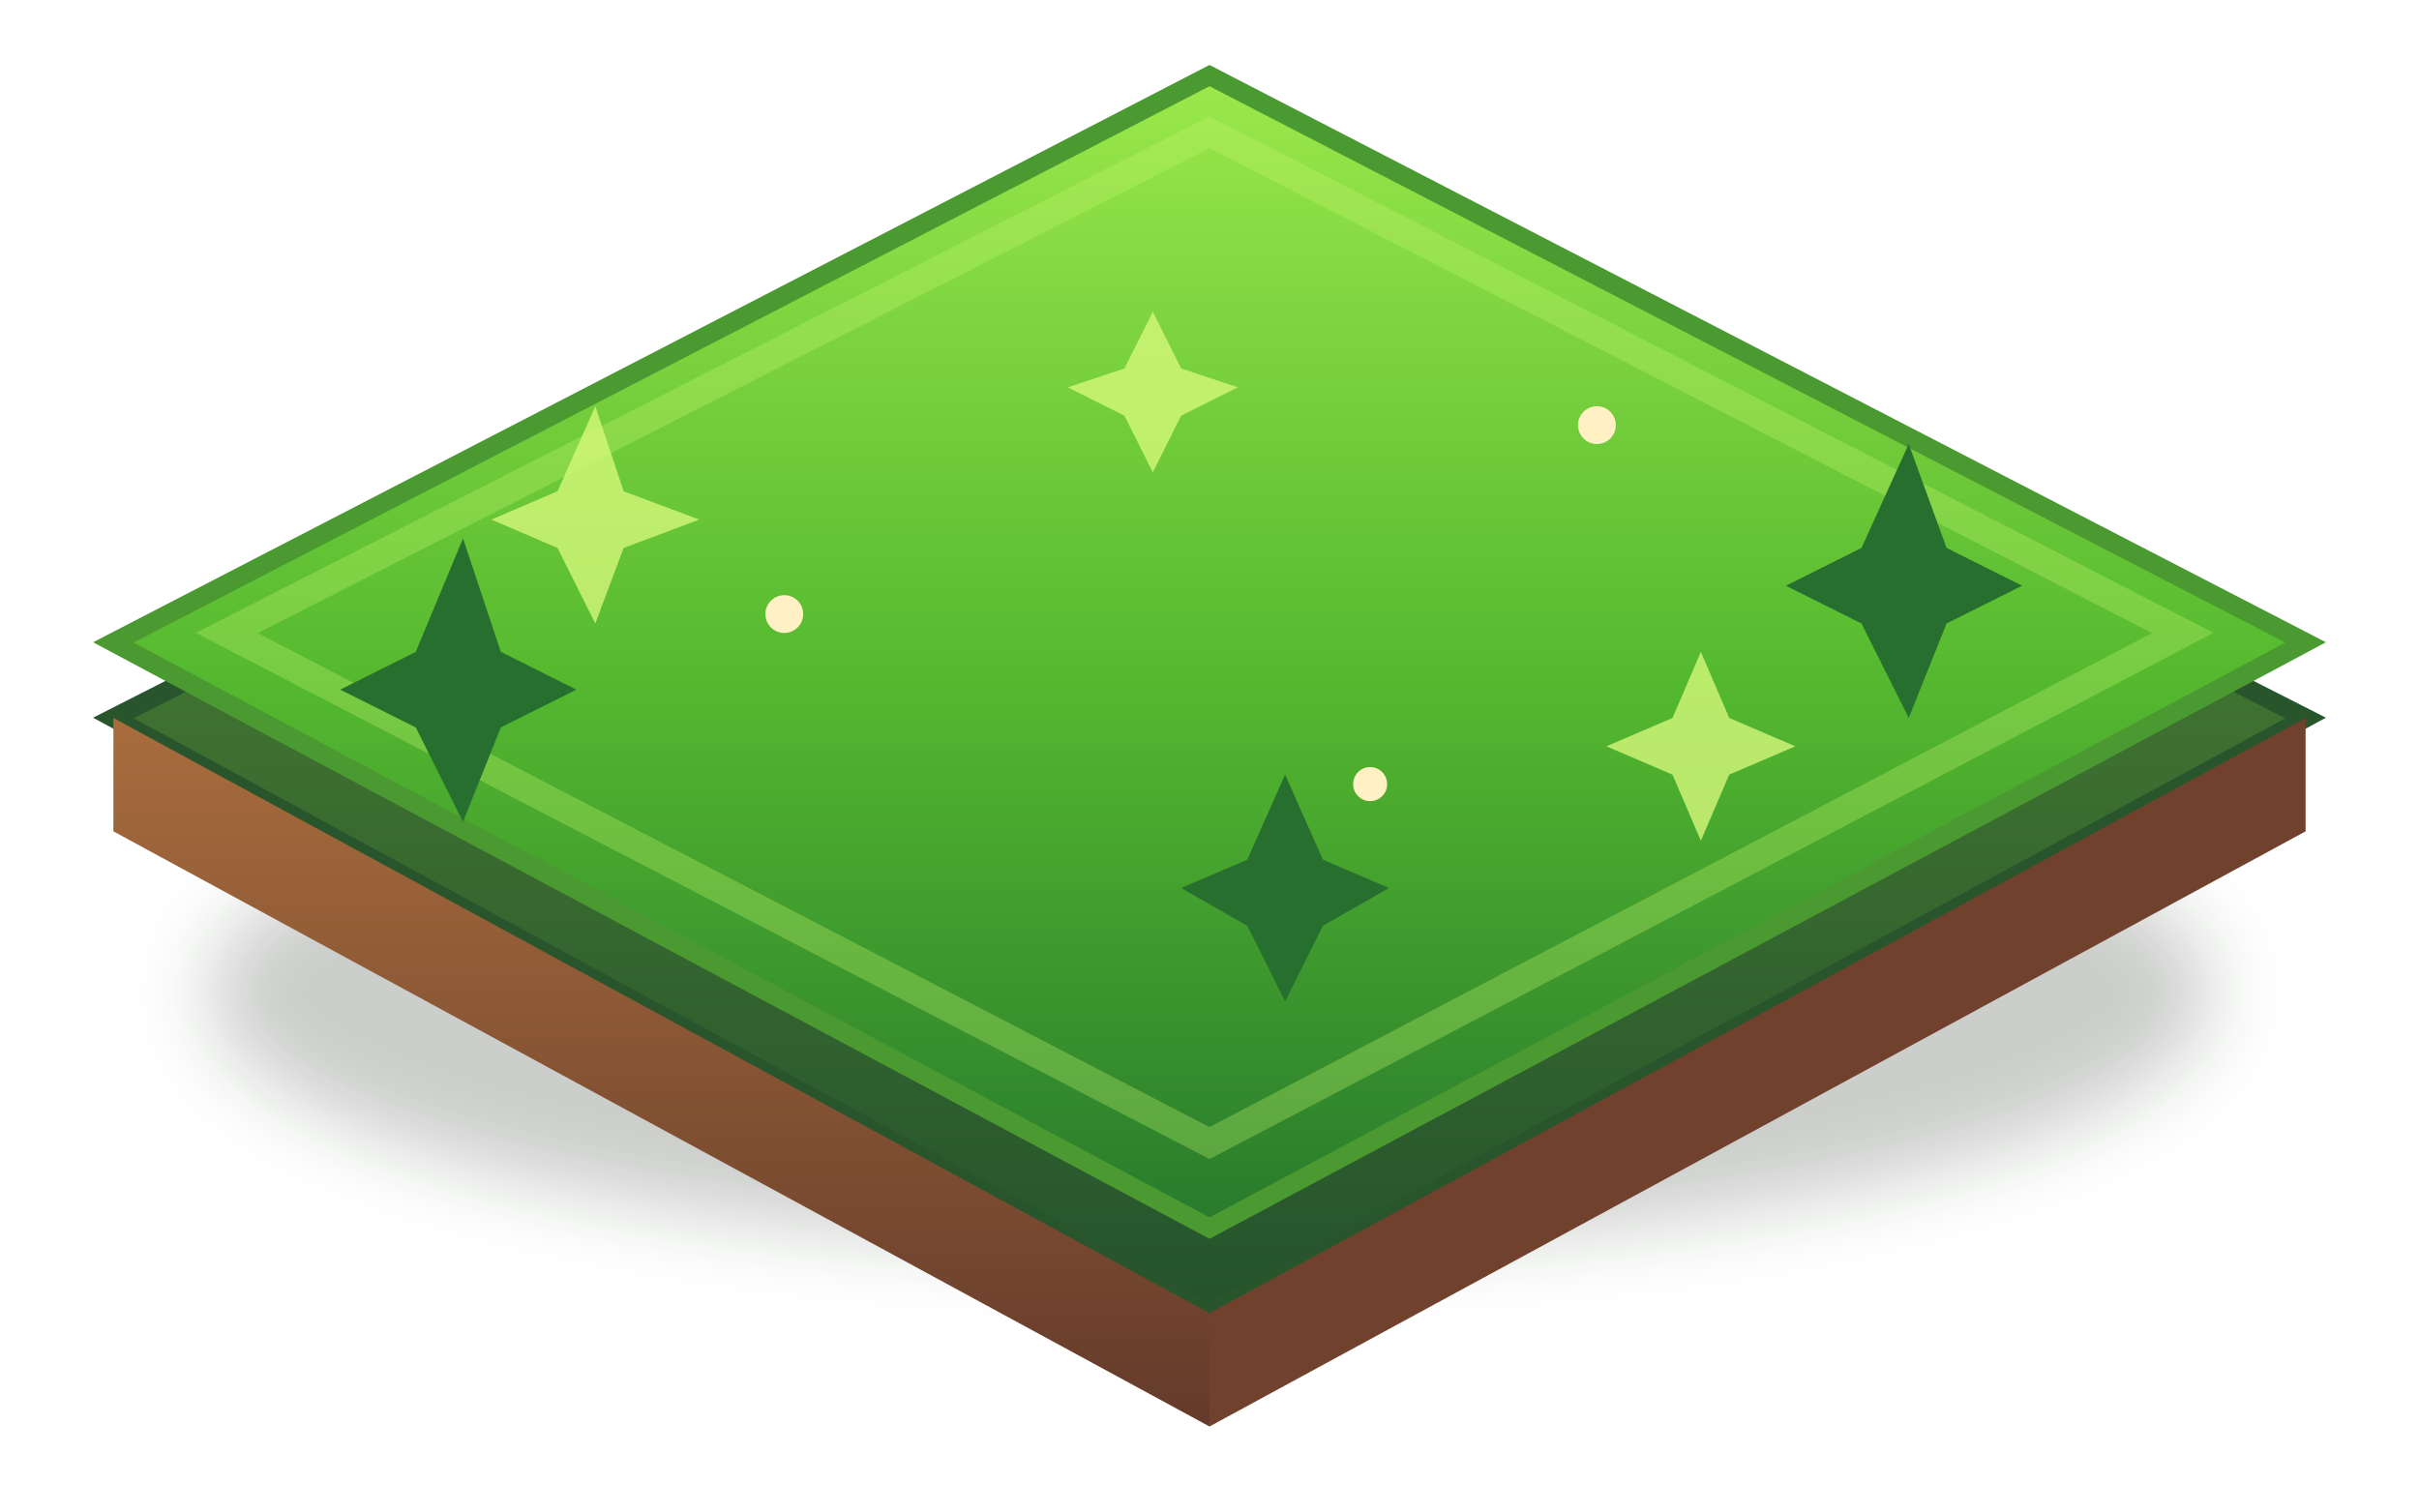
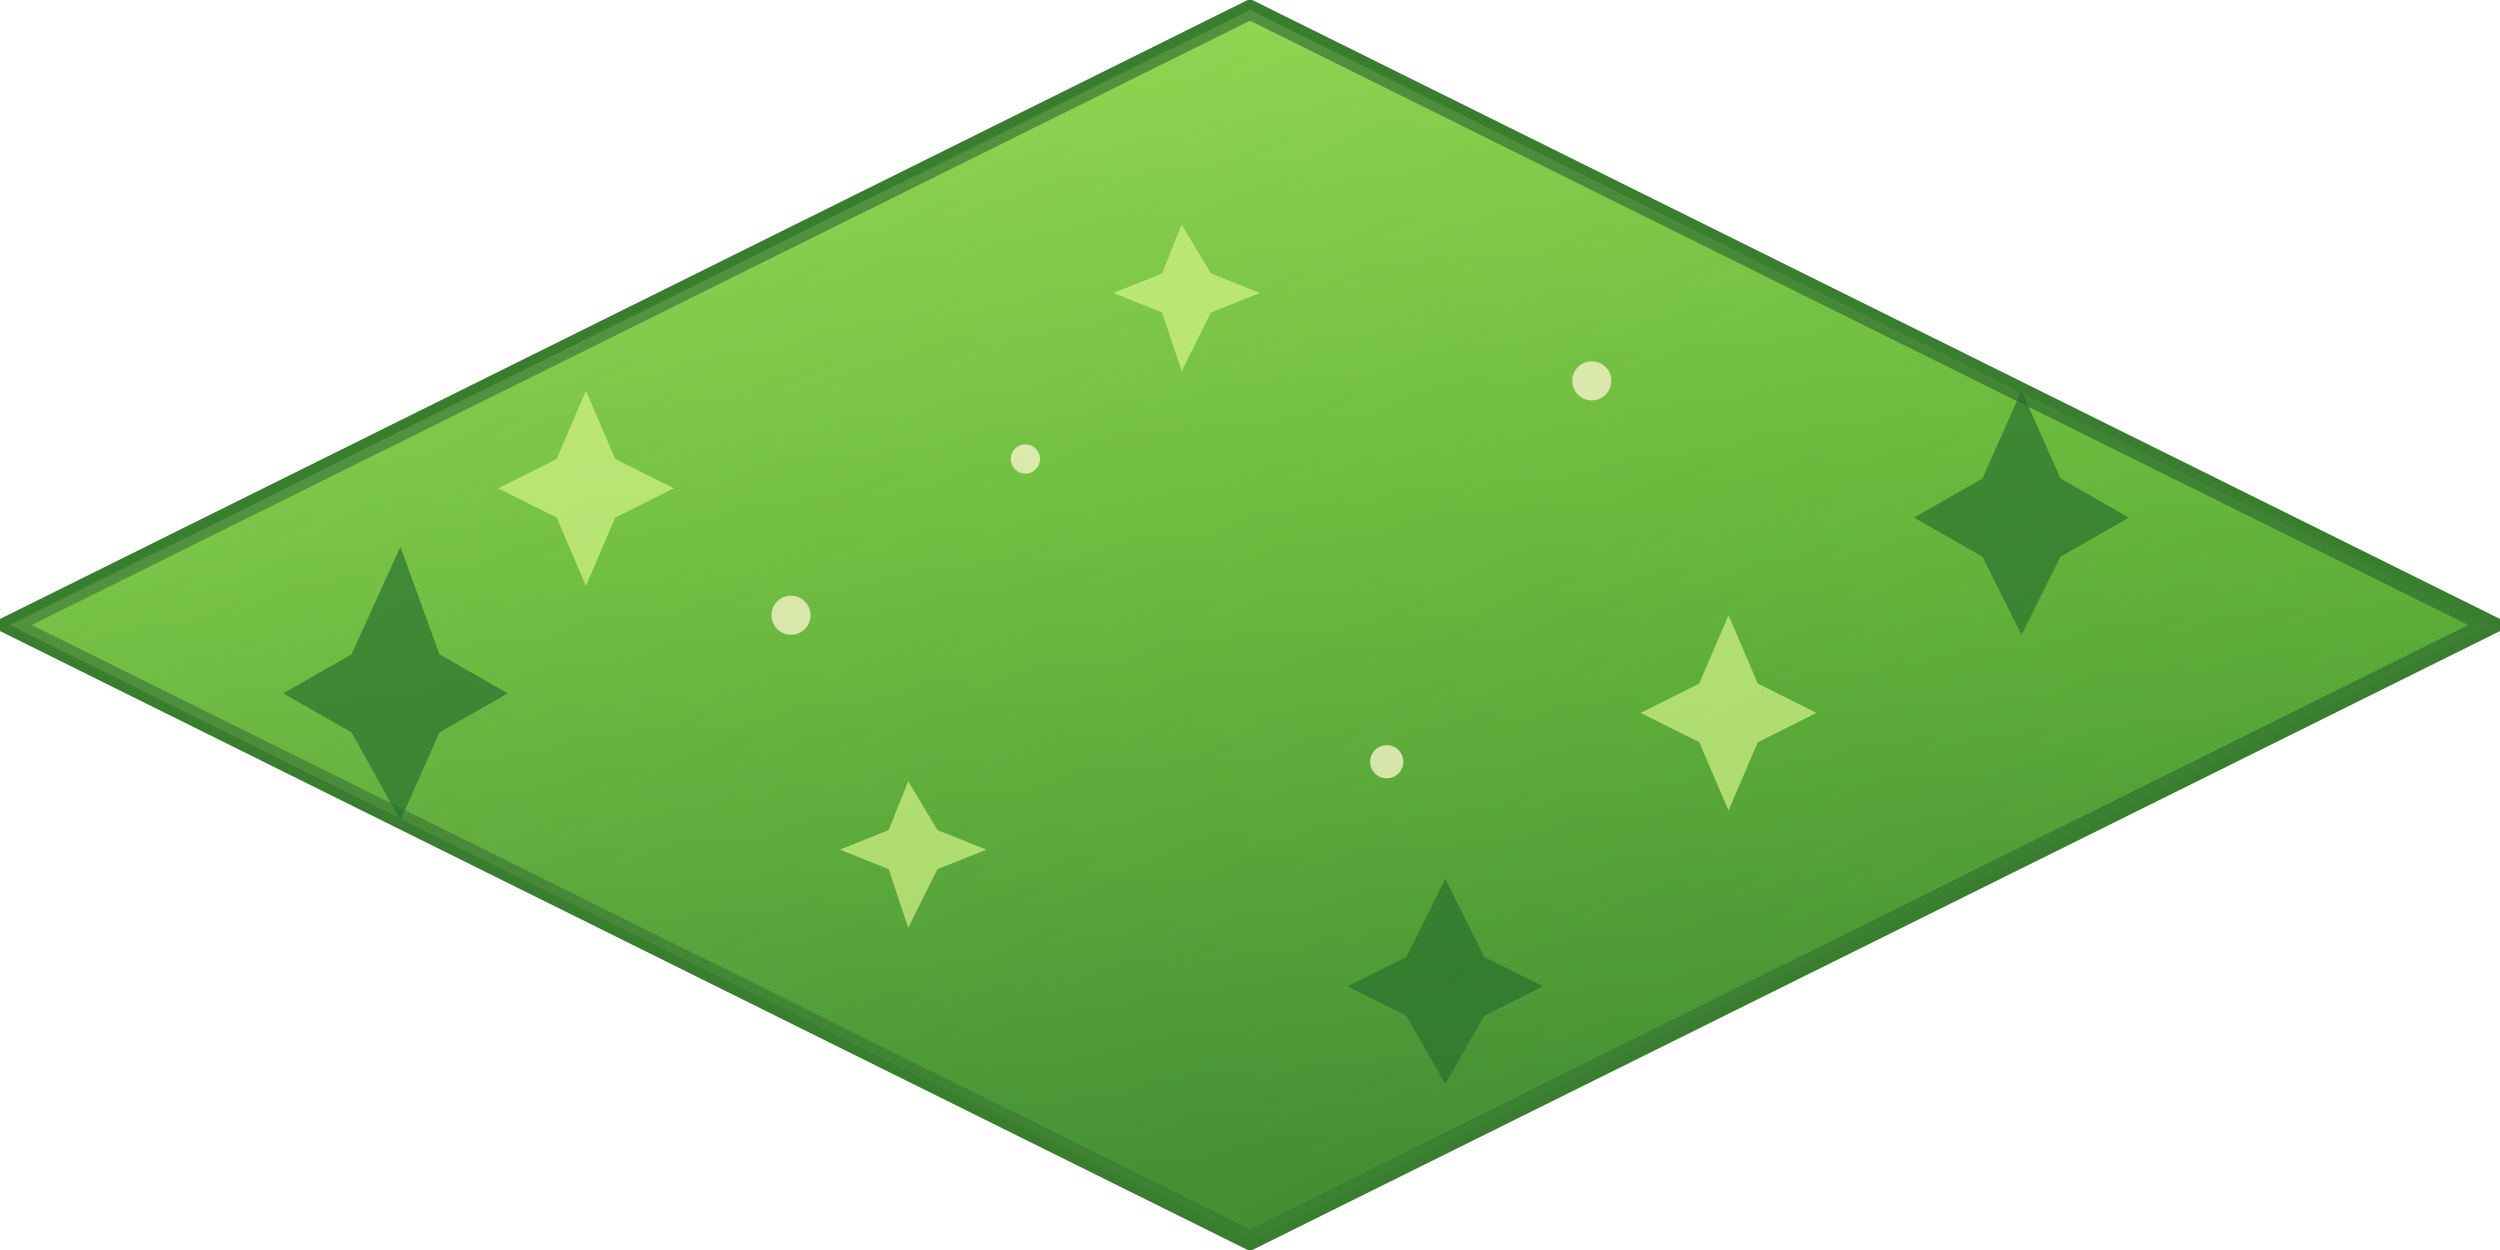
- <svg xmlns="http://www.w3.org/2000/svg" width="256" height="160" viewBox="0 0 256 160">
+ <svg xmlns="http://www.w3.org/2000/svg" width="256" height="128" viewBox="0 0 256 128">
  <defs>
-     <linearGradient id="g" x2="0" y2="1">
-       <stop stop-color="#9be84b" />
-       <stop offset=".52" stop-color="#55b92f" />
-       <stop offset="1" stop-color="#287a2c" />
+     <linearGradient id="grass" x1="0" y1="0" x2="0.15" y2="1">
+       <stop stop-color="#91d94a" />
+       <stop offset=".48" stop-color="#69bd39" />
+       <stop offset="1" stop-color="#438f32" />
    </linearGradient>
-     <linearGradient id="edge" x2="0" y2="1">
-       <stop stop-color="#568d35" />
-       <stop offset="1" stop-color="#24532c" />
+     <linearGradient id="light" x1="0" y1="0" x2="1" y2="1">
+       <stop stop-color="#d5f78a" stop-opacity=".28" />
+       <stop offset="1" stop-color="#1e6b2b" stop-opacity=".08" />
    </linearGradient>
-     <linearGradient id="soil" x2="0" y2="1">
-       <stop stop-color="#a96d3d" />
-       <stop offset="1" stop-color="#633a2a" />
-     </linearGradient>
-     <filter id="shadow" x="-30%" y="-30%" width="160%" height="170%">
-       <feGaussianBlur stdDeviation="4" />
-     </filter>
+     <clipPath id="tile">
+       <path d="M128 1 255 64 128 127 1 64Z" />
+     </clipPath>
  </defs>
-   <ellipse cx="128" cy="105" rx="106" ry="27" fill="#132017" opacity=".22" filter="url(#shadow)" />
-   <path d="M128 17 244 76 128 139 12 76Z" fill="url(#edge)" stroke="#28552c" stroke-width="2" />
-   <path d="M12 76 128 139 128 151 12 88Z" fill="url(#soil)" />
-   <path d="M244 76 128 139 128 151 244 88Z" fill="#70412c" />
-   <path d="M128 8 244 68 128 130 12 68Z" fill="url(#g)" stroke="#4a9a31" stroke-width="2" />
-   <path d="M24 67 128 14 231 67 128 121Z" fill="none" stroke="#c4f56b" stroke-opacity=".32" stroke-width="3" />
-   <g fill="#d5f77a" opacity=".8">
-     <path d="m59 52 4-9 3 9 8 3-8 3-3 8-4-8-7-3Z" />
-     <path d="m177 76 3-7 3 7 7 3-7 3-3 7-3-7-7-3Z" />
-     <path d="m119 39 3-6 3 6 6 2-6 3-3 6-3-6-6-3Z" />
-   </g>
-   <g fill="#276f2e">
-     <path d="m44 69 5-12 4 12 8 4-8 4-4 10-5-10-8-4Z" />
-     <path d="m197 58 5-11 4 11 8 4-8 4-4 10-5-10-8-4Z" />
-     <path d="m132 91 4-9 4 9 7 3-7 4-4 8-4-8-7-4Z" />
-   </g>
-   <g fill="#fff1c4">
-     <circle cx="83" cy="65" r="2" />
-     <circle cx="169" cy="45" r="2" />
-     <circle cx="145" cy="83" r="1.8" />
+   <path d="M128 1 255 64 128 127 1 64Z" fill="url(#grass)" stroke="#397e2e" stroke-width="2" />
+   <g clip-path="url(#tile)">
+     <path d="M128 1 255 64 128 127 1 64Z" fill="url(#light)" />
+     <g fill="#d6f58a" opacity=".68">
+       <path d="m57 47 3-7 3 7 6 3-6 3-3 7-3-7-6-3Z" />
+       <path d="m174 70 3-7 3 7 6 3-6 3-3 7-3-7-6-3Z" />
+       <path d="m119 28 2-5 3 5 5 2-5 2-3 6-2-6-5-2Z" />
+       <path d="m91 85 2-5 3 5 5 2-5 2-3 6-2-6-5-2Z" />
+     </g>
+     <g fill="#286f2d" opacity=".68">
+       <path d="m36 67 5-11 4 11 7 4-7 4-4 9-5-9-7-4Z" />
+       <path d="m203 49 4-9 4 9 7 4-7 4-4 8-4-8-7-4Z" />
+       <path d="m144 98 4-8 4 8 6 3-6 3-4 7-4-7-6-3Z" />
+     </g>
+     <g fill="#f5f2c5" opacity=".8">
+       <circle cx="81" cy="63" r="2" />
+       <circle cx="163" cy="39" r="2" />
+       <circle cx="142" cy="78" r="1.7" />
+       <circle cx="105" cy="47" r="1.5" />
+     </g>
  </g>
</svg>
